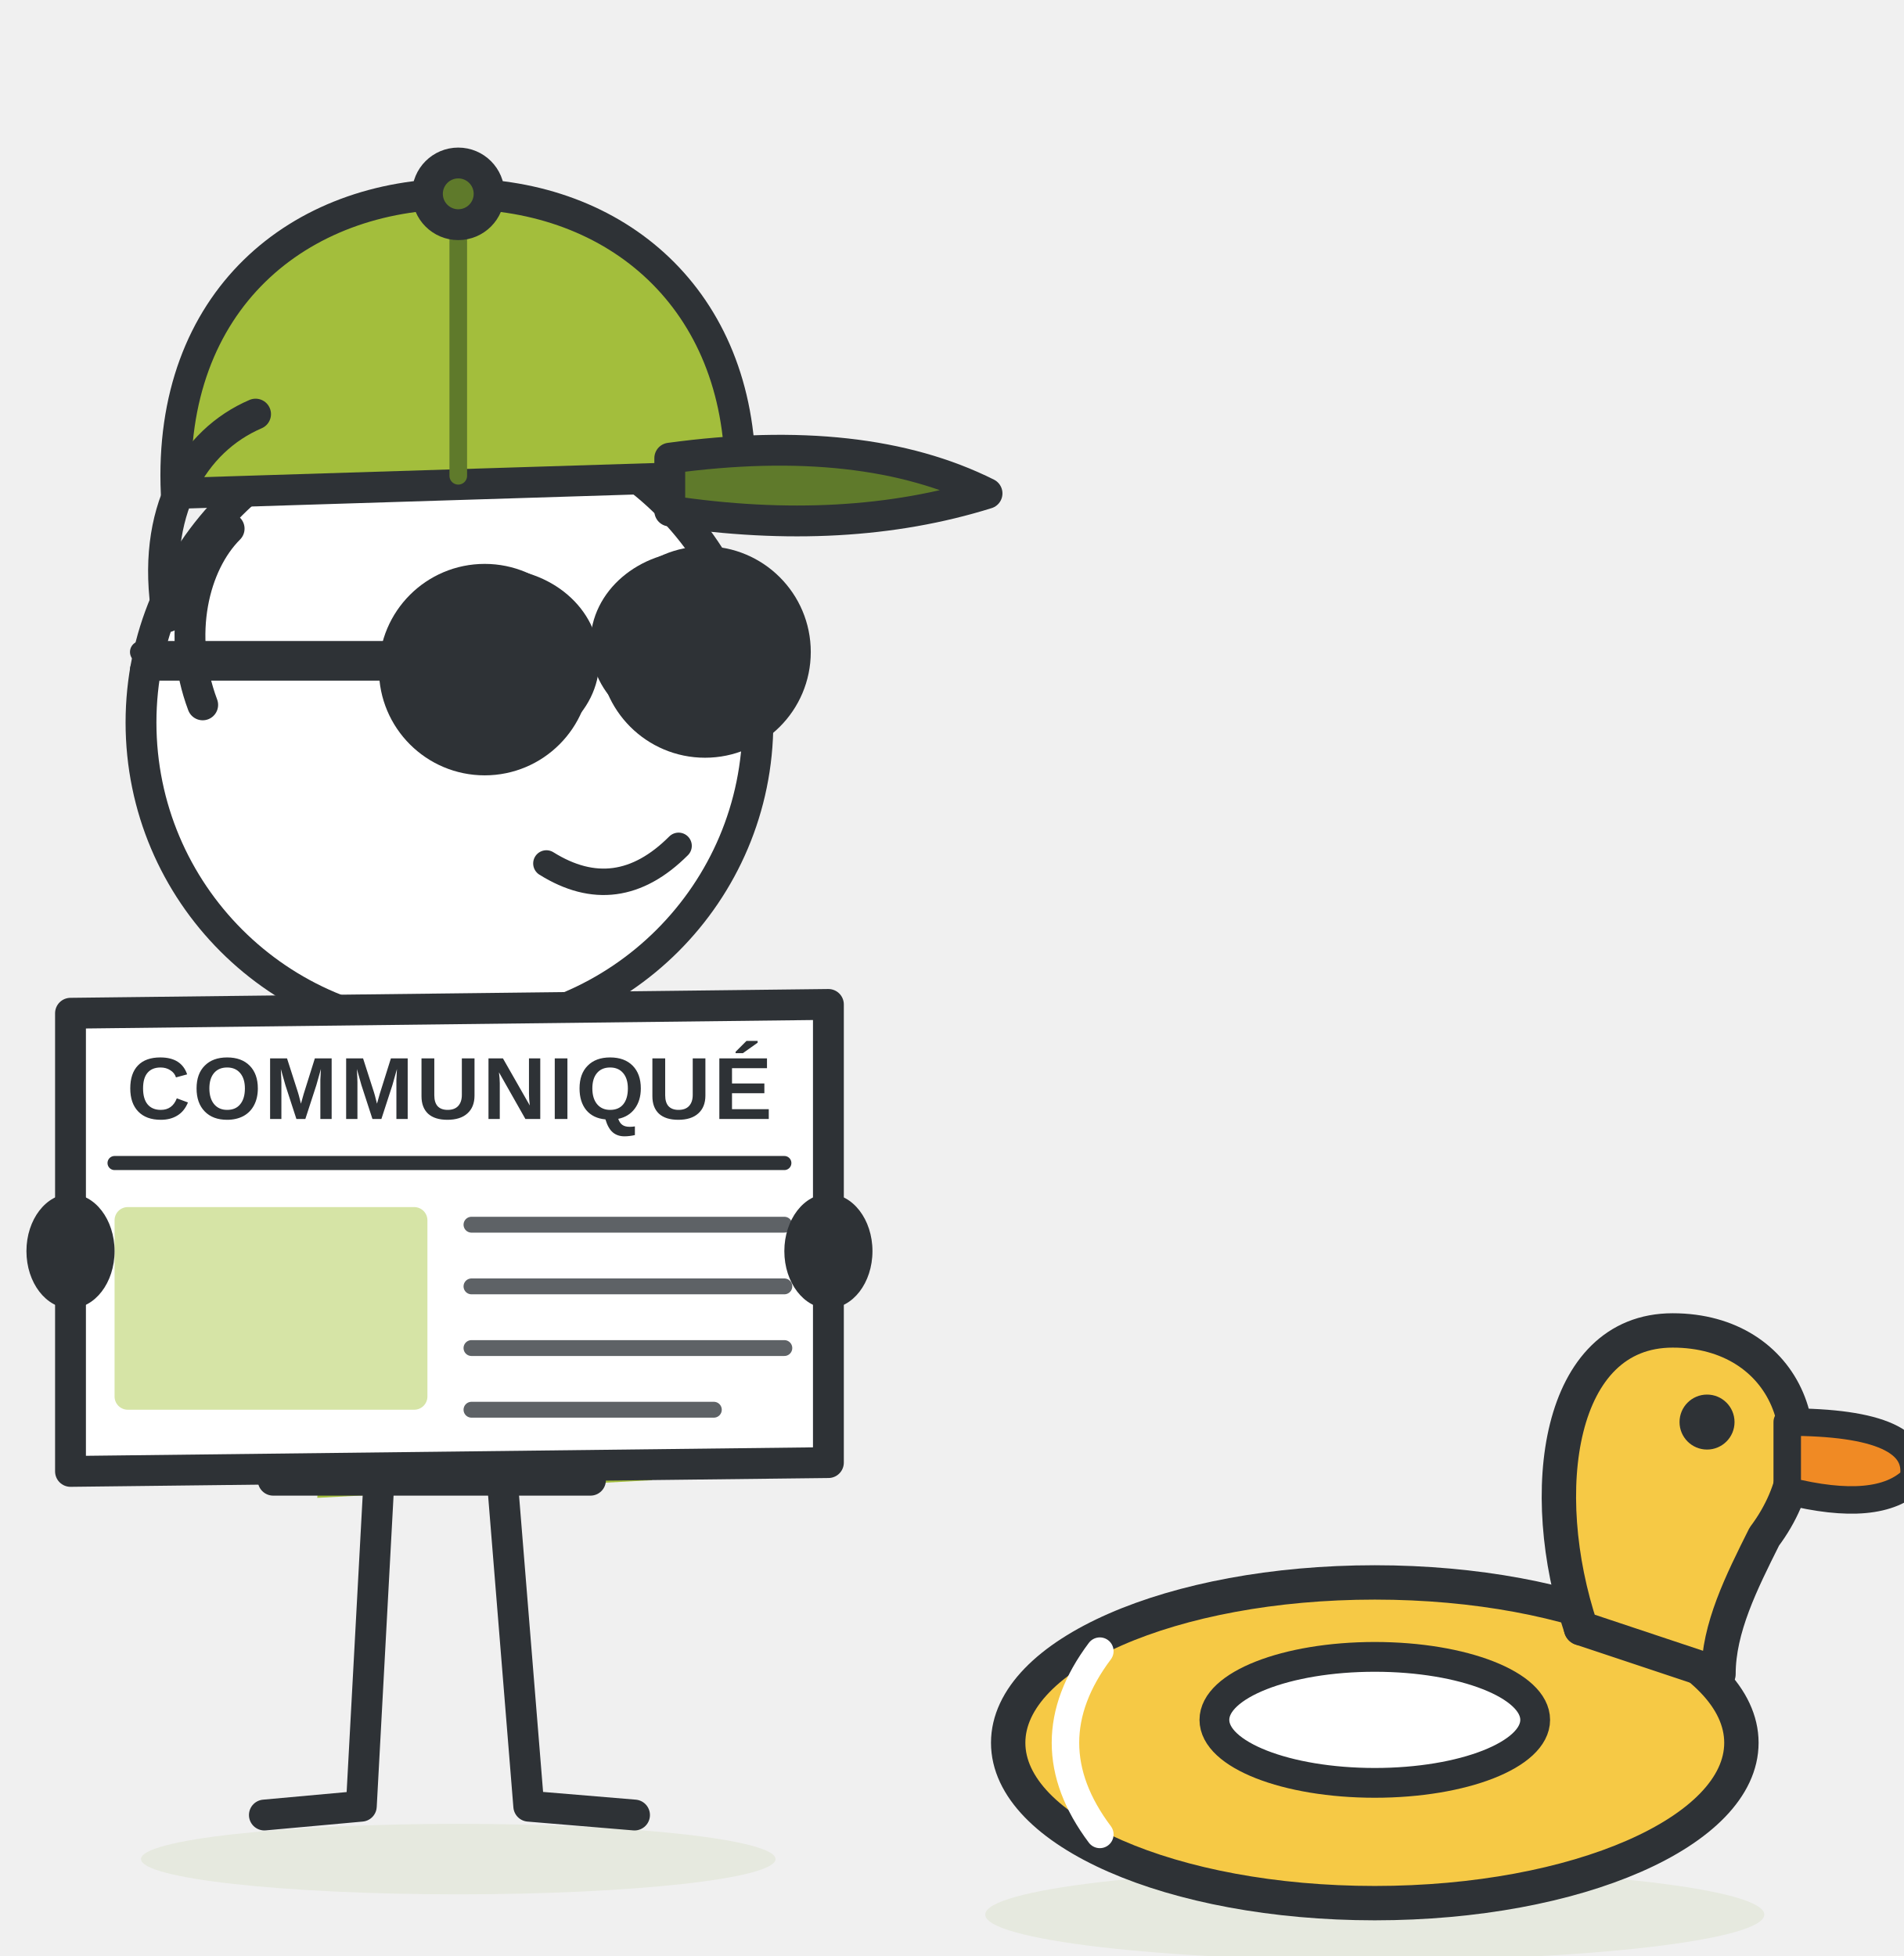
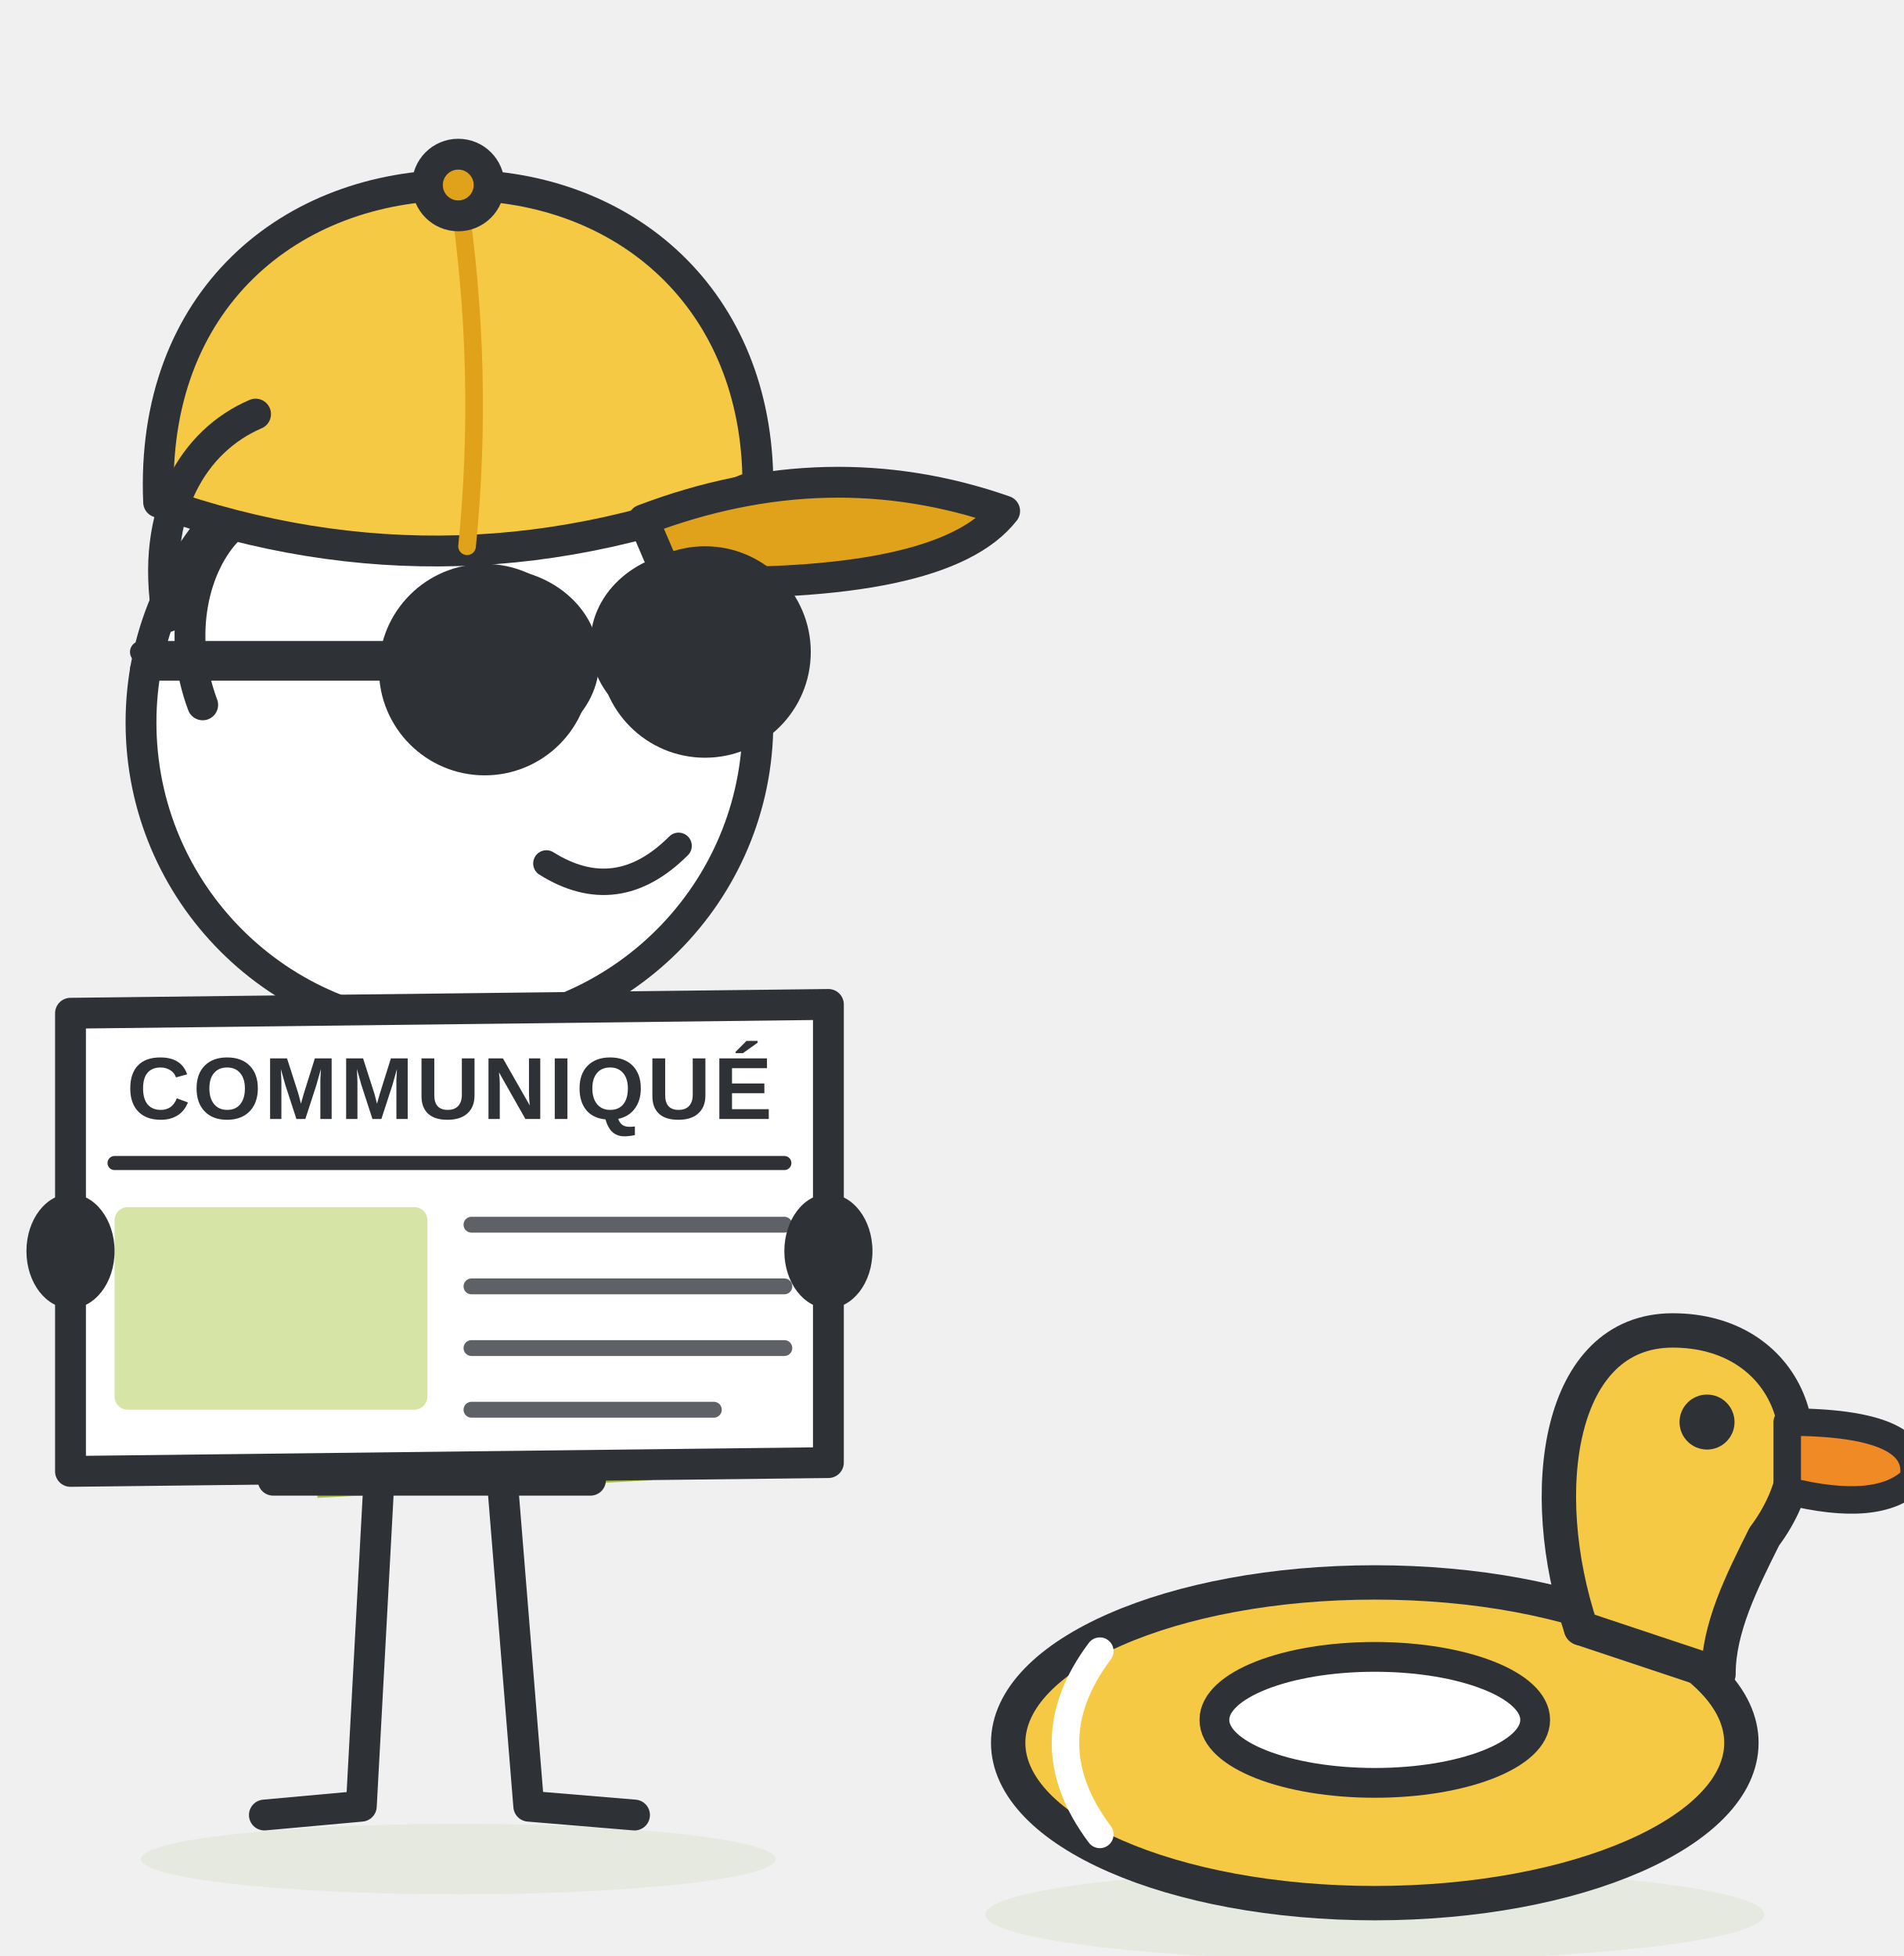
<svg xmlns="http://www.w3.org/2000/svg" aria-hidden="true" focusable="false" viewBox="44 -10 216 222" fill="none" stroke="#2E3236" stroke-width="3.5" stroke-linecap="round" stroke-linejoin="round">
  <ellipse cx="96" cy="201" rx="36" ry="4" fill="#E6E9DF" stroke="none" />
  <path d="M84 114 L112 112 L118 158 L80 160 Z" fill="#A3BE3C" stroke="none" />
  <path d="M87 158 L85 195 L74 196" />
  <path d="M101 158 L104 195 L116 196" />
  <path d="M80 109 L75 158 L111 158 L106 109" fill="#FFFFFF" />
  <path d="M84 109 L93 123 L102 109" />
  <path d="M93 123 L93 157" />
  <circle cx="95" cy="72" r="35" fill="#FFFFFF" />
  <path d="M60 64 L88 64" stroke-width="2.5" />
  <ellipse cx="100" cy="65" rx="10.5" ry="9" fill="#2E3236" stroke-width="3" />
  <ellipse cx="123" cy="63" rx="10.5" ry="9" fill="#2E3236" stroke-width="3" />
  <path d="M110 64 Q112 61.5 114 63" stroke-width="2.5" />
-   <path d="M64 46 C63 24 78 12 96 12 C114 12 128 24 128 44 Z" fill="#A3BE3C" />
-   <path d="M120 42 Q142 39 156 46 Q140 51 120 48 Z" fill="#5F7A2B" />
-   <path d="M96 13 L96 44" stroke="#5F7A2B" stroke-width="2" />
-   <circle cx="96" cy="12" r="3.5" fill="#5F7A2B" />
+   <path d="M62 47 C61 24 77 11 96 11 C115 11 130 24 130 45 Q96 59 62 47 Z" fill="#F6C945" />
+   <path d="M117 49 Q138 41 158 48 Q151 57 120 56 Z" fill="#E0A21B" />
+   <path d="M96 12 Q99 32 97 52" stroke="#E0A21B" stroke-width="2" fill="none" />
+   <circle cx="96" cy="11" r="3.5" fill="#E0A21B" />
  <path d="M63 60 C61 48 66 40 73 37" />
  <path d="M67 70 C64 62 66 54 70 50" />
  <path d="M60 66 L88 66" stroke-width="2.5" />
  <circle cx="99" cy="66" r="10.5" fill="#2E3236" stroke-width="3" />
  <circle cx="124" cy="64" r="10.5" fill="#2E3236" stroke-width="3" />
  <path d="M109.5 65 Q111.5 62.5 113.5 64.5" stroke-width="2.5" />
  <circle cx="101" cy="70" r="2.6" fill="#2E3236" stroke="none" />
  <circle cx="125" cy="68" r="2.6" fill="#2E3236" stroke="none" />
  <path d="M106 88 Q114 93 121 86" stroke-width="3" />
  <path d="M52 105 L138 104 L138 156 L52 157 Z" fill="#FFFFFF" />
  <text x="95" y="117" text-anchor="middle" font-family="Figtree, Arial, sans-serif" font-weight="800" font-size="10" letter-spacing="0.3" fill="#2E3236" stroke="none">COMMUNIQUÉ</text>
  <path d="M57 122 L133 122" stroke-width="1.6" />
  <rect x="57" y="127" width="35.5" height="23" rx="1.5" fill="#D6E4A6" stroke="none" />
  <path d="M97.5 129 L133 129" stroke="#5E6266" stroke-width="1.8" />
  <path d="M97.5 136 L133 136" stroke="#5E6266" stroke-width="1.8" />
  <path d="M97.5 143 L133 143" stroke="#5E6266" stroke-width="1.8" />
  <path d="M97.5 150 L125 150" stroke="#5E6266" stroke-width="1.8" />
  <ellipse cx="52" cy="132" rx="5" ry="6.5" fill="#2E3236" stroke="none" />
  <ellipse cx="138" cy="132" rx="5" ry="6.5" fill="#2E3236" stroke="none" />
  <g class="bouee" transform="translate(200 206) scale(1.3) translate(-200 -206)">
    <ellipse cx="200" cy="207" rx="34" ry="4" fill="#E6E9DF" stroke="none" />
    <ellipse cx="200" cy="192" rx="32" ry="14" fill="#F6C945" stroke="#2E3236" stroke-width="3" />
    <ellipse cx="200" cy="190" rx="14" ry="5.5" fill="#FFFFFF" stroke="#2E3236" stroke-width="2.6" />
    <path d="M176 184 Q170 192 176 200" stroke="#FFFFFF" stroke-width="2.4" fill="none" />
    <path d="M218 182 C216 170 220 162 226 160" stroke="#2E3236" stroke-width="3" fill="none" />
    <path d="M218 182 C214 170 216 156 226 156 C236 156 240 166 234 174 C232 178 230 182 230 186 Z" fill="#F6C945" stroke="#2E3236" stroke-width="3" />
    <path d="M236 164 Q248 164 247 169 Q244 172 236 170 Z" fill="#F08A24" stroke="#2E3236" stroke-width="2.4" />
    <circle cx="229" cy="164" r="2.4" fill="#2E3236" stroke="none" />
  </g>
</svg>
